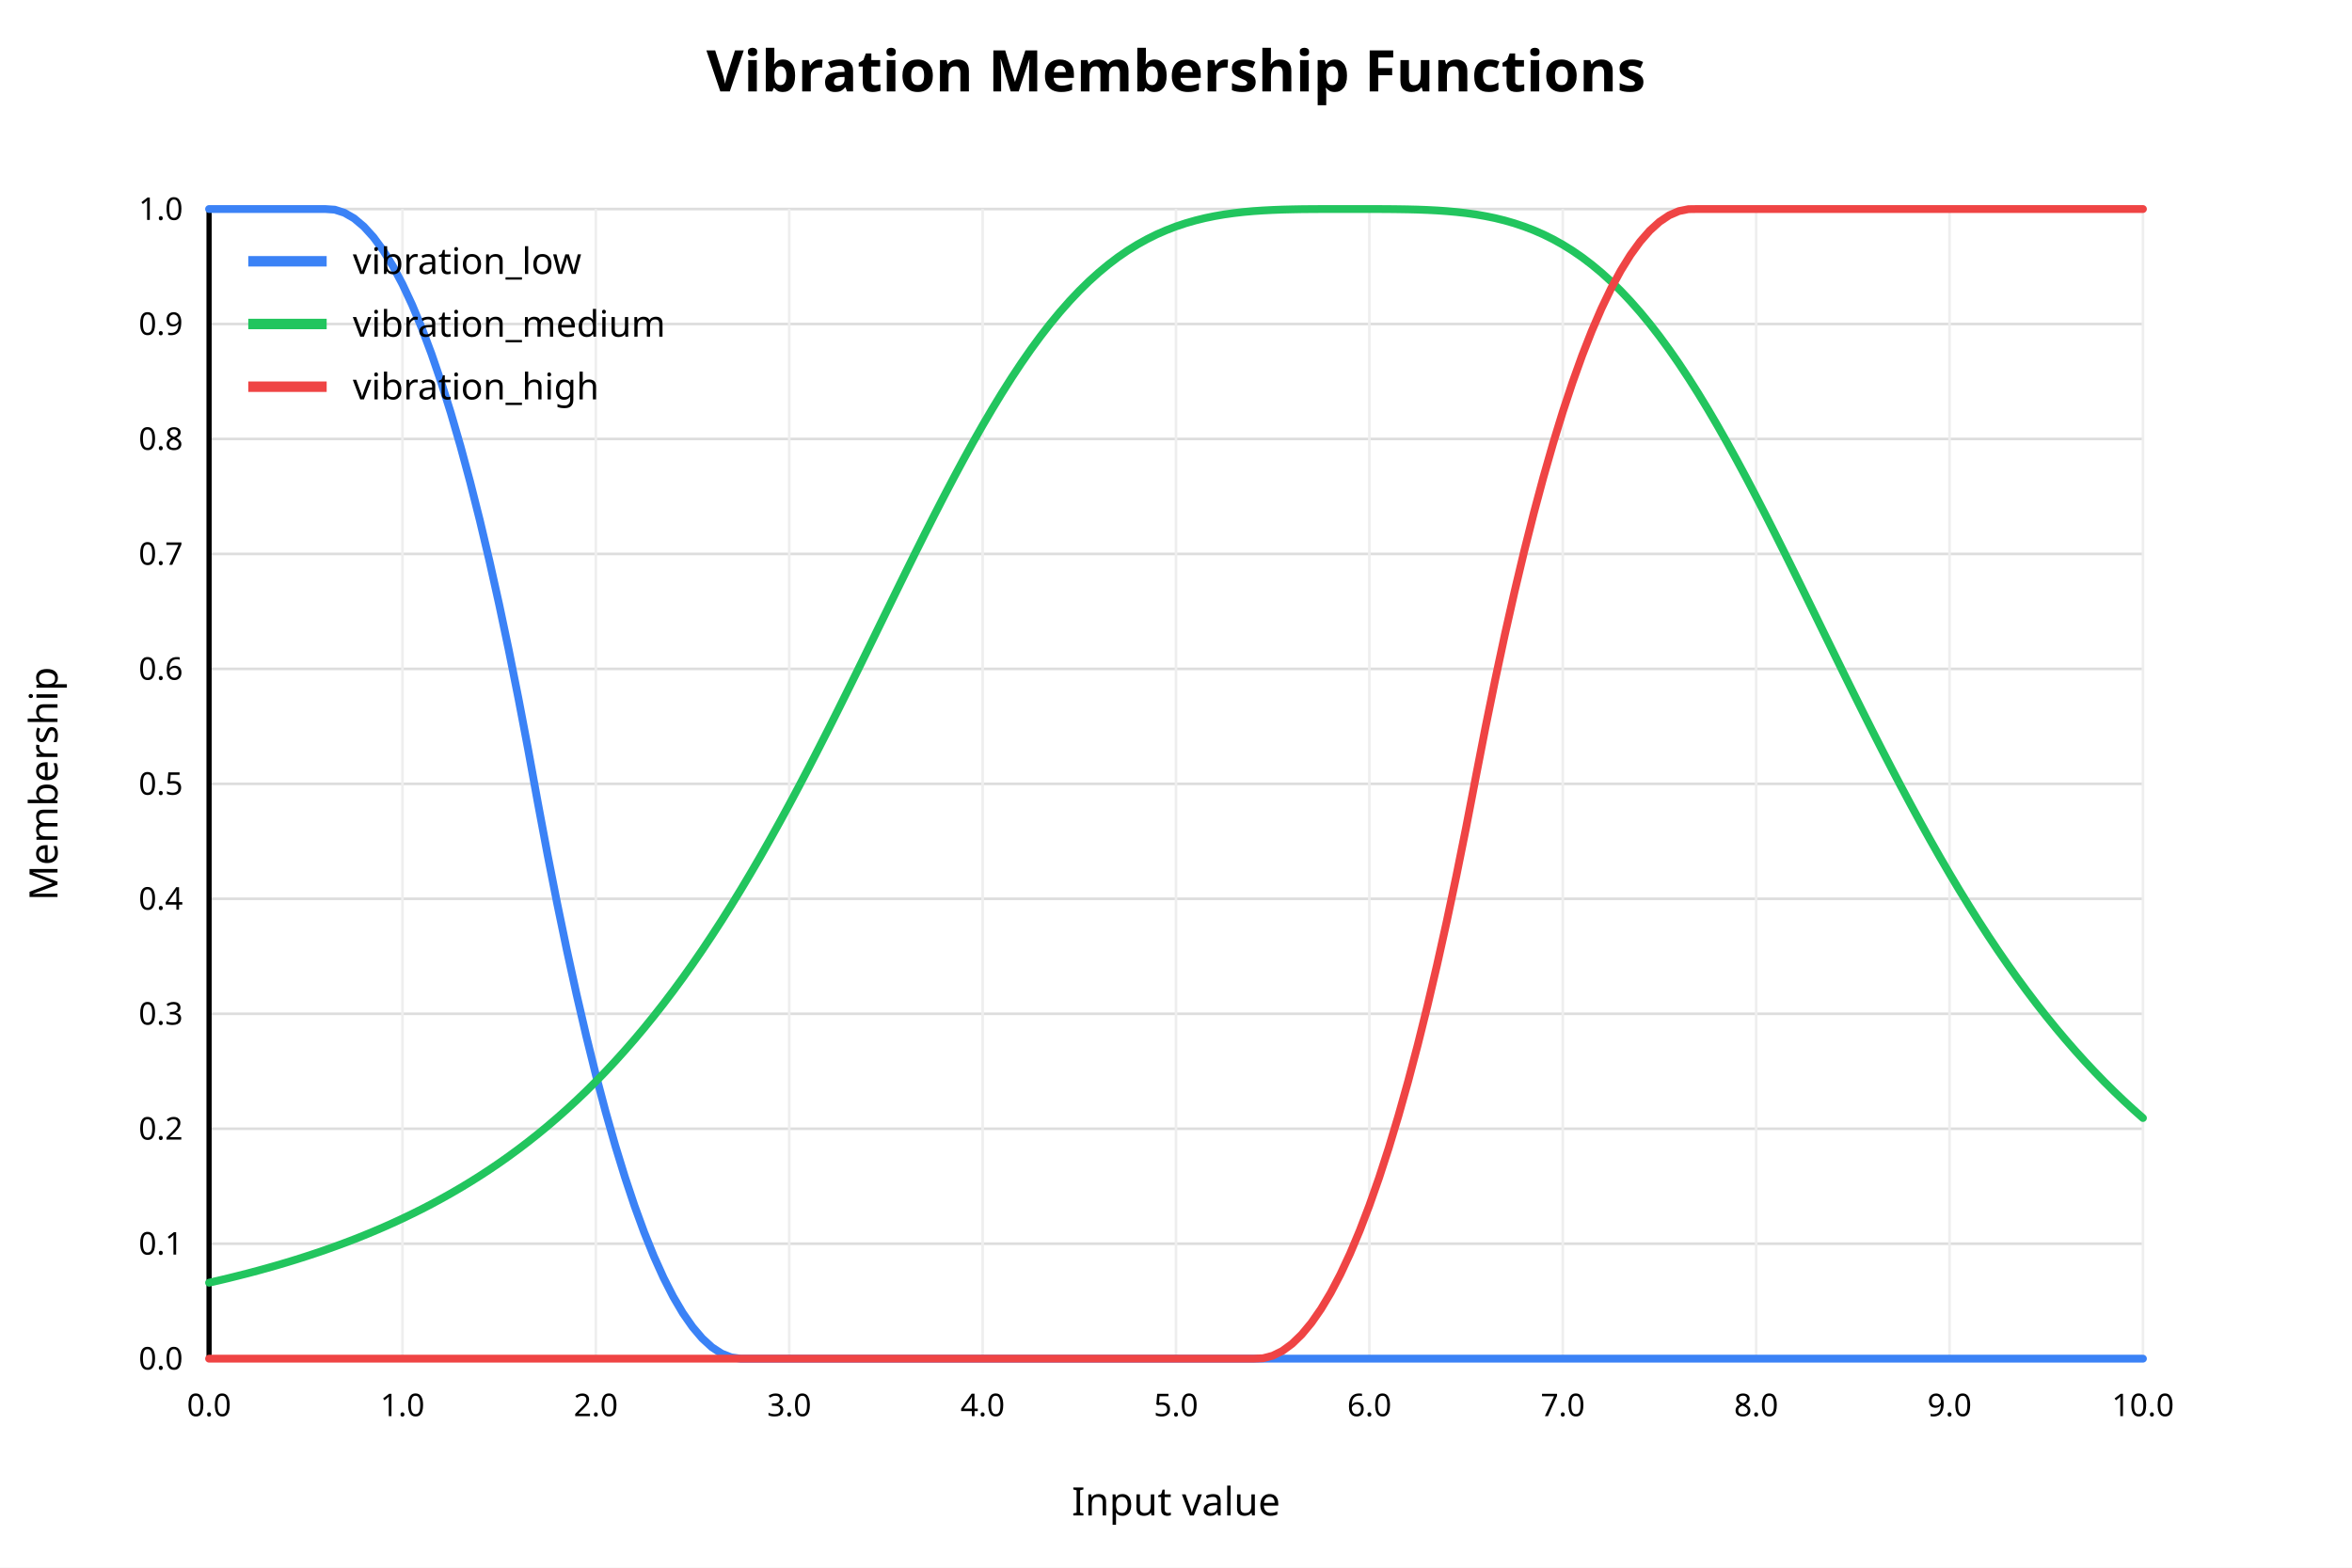
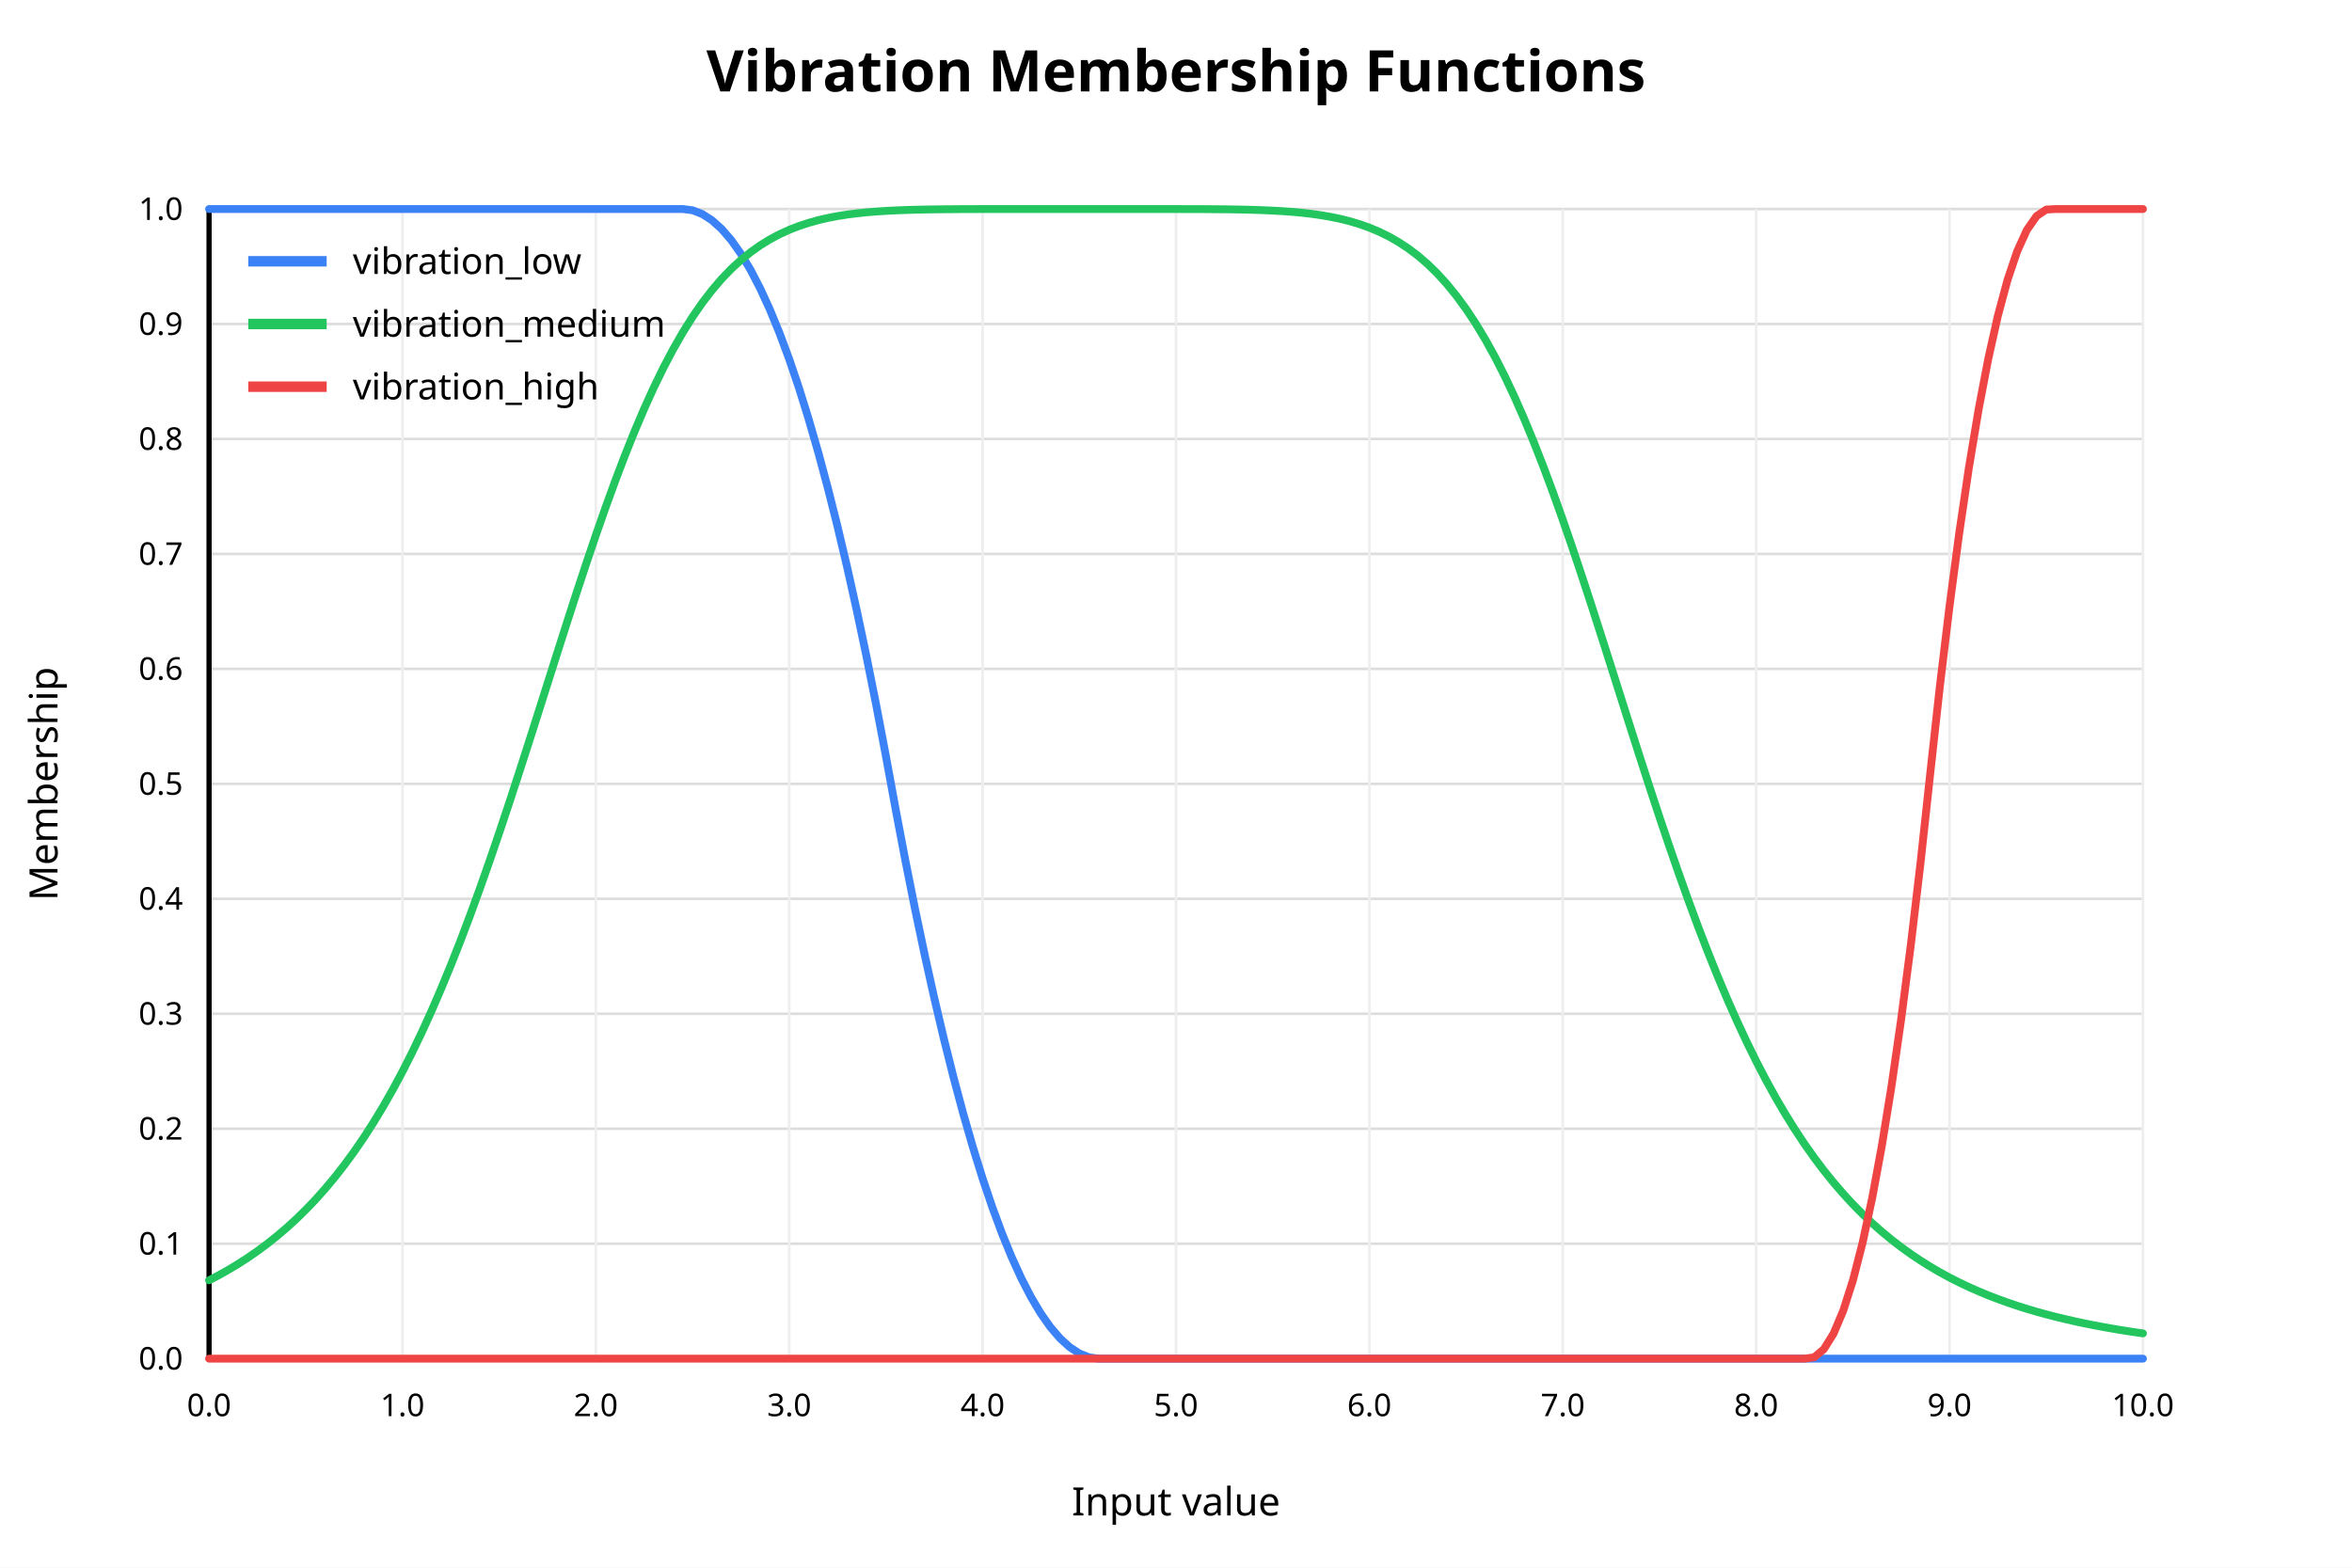
<svg xmlns="http://www.w3.org/2000/svg" width="900" height="600" viewBox="0 0 900 600">
  <rect x="0" y="0" width="900" height="600" fill="white" />
  <text x="450" y="35" text-anchor="middle" font-family="sans-serif" font-size="22" font-weight="bold" fill="black">Vibration Membership Functions</text>
  <line x1="80" y1="520.00" x2="820" y2="520.00" stroke="#dddddd" stroke-width="1" />
  <text x="70" y="520.00" text-anchor="end" dominant-baseline="middle" font-family="sans-serif" font-size="12" fill="black">0.0</text>
  <line x1="80" y1="476.00" x2="820" y2="476.00" stroke="#dddddd" stroke-width="1" />
  <text x="70" y="476.00" text-anchor="end" dominant-baseline="middle" font-family="sans-serif" font-size="12" fill="black">0.1</text>
  <line x1="80" y1="432.00" x2="820" y2="432.00" stroke="#dddddd" stroke-width="1" />
  <text x="70" y="432.00" text-anchor="end" dominant-baseline="middle" font-family="sans-serif" font-size="12" fill="black">0.2</text>
  <line x1="80" y1="388.00" x2="820" y2="388.00" stroke="#dddddd" stroke-width="1" />
  <text x="70" y="388.00" text-anchor="end" dominant-baseline="middle" font-family="sans-serif" font-size="12" fill="black">0.3</text>
  <line x1="80" y1="344.00" x2="820" y2="344.00" stroke="#dddddd" stroke-width="1" />
  <text x="70" y="344.00" text-anchor="end" dominant-baseline="middle" font-family="sans-serif" font-size="12" fill="black">0.4</text>
  <line x1="80" y1="300.00" x2="820" y2="300.00" stroke="#dddddd" stroke-width="1" />
  <text x="70" y="300.00" text-anchor="end" dominant-baseline="middle" font-family="sans-serif" font-size="12" fill="black">0.5</text>
  <line x1="80" y1="256.00" x2="820" y2="256.00" stroke="#dddddd" stroke-width="1" />
  <text x="70" y="256.00" text-anchor="end" dominant-baseline="middle" font-family="sans-serif" font-size="12" fill="black">0.6</text>
  <line x1="80" y1="212.00" x2="820" y2="212.00" stroke="#dddddd" stroke-width="1" />
  <text x="70" y="212.00" text-anchor="end" dominant-baseline="middle" font-family="sans-serif" font-size="12" fill="black">0.7</text>
  <line x1="80" y1="168.00" x2="820" y2="168.00" stroke="#dddddd" stroke-width="1" />
  <text x="70" y="168.00" text-anchor="end" dominant-baseline="middle" font-family="sans-serif" font-size="12" fill="black">0.8</text>
  <line x1="80" y1="124.00" x2="820" y2="124.00" stroke="#dddddd" stroke-width="1" />
  <text x="70" y="124.00" text-anchor="end" dominant-baseline="middle" font-family="sans-serif" font-size="12" fill="black">0.9</text>
  <line x1="80" y1="80.00" x2="820" y2="80.00" stroke="#dddddd" stroke-width="1" />
  <text x="70" y="80.00" text-anchor="end" dominant-baseline="middle" font-family="sans-serif" font-size="12" fill="black">1.0</text>
  <line x1="80.00" y1="80" x2="80.00" y2="520" stroke="#eeeeee" stroke-width="1" />
  <text x="80.00" y="542" text-anchor="middle" font-family="sans-serif" font-size="12" fill="black">0.0</text>
  <line x1="154.00" y1="80" x2="154.00" y2="520" stroke="#eeeeee" stroke-width="1" />
  <text x="154.00" y="542" text-anchor="middle" font-family="sans-serif" font-size="12" fill="black">1.0</text>
  <line x1="228.00" y1="80" x2="228.00" y2="520" stroke="#eeeeee" stroke-width="1" />
  <text x="228.00" y="542" text-anchor="middle" font-family="sans-serif" font-size="12" fill="black">2.0</text>
  <line x1="302.00" y1="80" x2="302.00" y2="520" stroke="#eeeeee" stroke-width="1" />
  <text x="302.00" y="542" text-anchor="middle" font-family="sans-serif" font-size="12" fill="black">3.0</text>
  <line x1="376.00" y1="80" x2="376.00" y2="520" stroke="#eeeeee" stroke-width="1" />
  <text x="376.00" y="542" text-anchor="middle" font-family="sans-serif" font-size="12" fill="black">4.0</text>
  <line x1="450.00" y1="80" x2="450.00" y2="520" stroke="#eeeeee" stroke-width="1" />
  <text x="450.00" y="542" text-anchor="middle" font-family="sans-serif" font-size="12" fill="black">5.0</text>
  <line x1="524.00" y1="80" x2="524.00" y2="520" stroke="#eeeeee" stroke-width="1" />
  <text x="524.00" y="542" text-anchor="middle" font-family="sans-serif" font-size="12" fill="black">6.0</text>
  <line x1="598.00" y1="80" x2="598.00" y2="520" stroke="#eeeeee" stroke-width="1" />
  <text x="598.00" y="542" text-anchor="middle" font-family="sans-serif" font-size="12" fill="black">7.0</text>
  <line x1="672.00" y1="80" x2="672.00" y2="520" stroke="#eeeeee" stroke-width="1" />
  <text x="672.00" y="542" text-anchor="middle" font-family="sans-serif" font-size="12" fill="black">8.0</text>
  <line x1="746.00" y1="80" x2="746.00" y2="520" stroke="#eeeeee" stroke-width="1" />
  <text x="746.00" y="542" text-anchor="middle" font-family="sans-serif" font-size="12" fill="black">9.0</text>
  <line x1="820.00" y1="80" x2="820.00" y2="520" stroke="#eeeeee" stroke-width="1" />
  <text x="820.00" y="542" text-anchor="middle" font-family="sans-serif" font-size="12" fill="black">10.0</text>
  <line x1="80" y1="520" x2="820" y2="520" stroke="black" stroke-width="2" />
  <line x1="80" y1="80" x2="80" y2="520" stroke="black" stroke-width="2" />
  <text x="450" y="580" text-anchor="middle" font-family="sans-serif" font-size="15" fill="black">Input value</text>
  <text x="22" y="300" text-anchor="middle" font-family="sans-serif" font-size="15" fill="black" transform="rotate(-90 22 300)">Membership</text>
-   <polyline fill="none" stroke="#3b82f6" stroke-width="3" stroke-linejoin="round" stroke-linecap="round" points="80.00,80.00 83.70,80.00 87.40,80.00 91.10,80.00 94.80,80.00 98.50,80.00 102.20,80.00 105.90,80.00 109.60,80.00 113.30,80.00 117.00,80.00 120.70,80.00 124.40,80.00 128.10,80.25 131.80,81.44 135.50,83.58 139.20,86.69 142.90,90.76 146.60,95.79 150.30,101.79 154.00,108.75 157.70,116.67 161.40,125.56 165.10,135.41 168.80,146.22 172.50,158.00 176.20,170.74 179.90,184.44 183.60,199.11 187.30,214.74 191.00,231.33 194.70,248.88 198.40,267.40 202.10,286.88 205.80,307.21 209.50,326.97 213.20,345.77 216.90,363.61 220.60,380.49 224.30,396.40 228.00,411.35 231.70,425.34 235.40,438.36 239.10,450.42 242.80,461.51 246.50,471.65 250.20,480.82 253.90,489.02 257.60,496.27 261.30,502.55 265.00,507.86 268.70,512.22 272.40,515.61 276.10,518.03 279.80,519.50 283.50,520.00 287.20,520.00 290.90,520.00 294.60,520.00 298.30,520.00 302.00,520.00 305.70,520.00 309.40,520.00 313.10,520.00 316.80,520.00 320.50,520.00 324.20,520.00 327.90,520.00 331.60,520.00 335.30,520.00 339.00,520.00 342.70,520.00 346.40,520.00 350.10,520.00 353.80,520.00 357.50,520.00 361.20,520.00 364.90,520.00 368.60,520.00 372.30,520.00 376.00,520.00 379.70,520.00 383.40,520.00 387.10,520.00 390.80,520.00 394.50,520.00 398.20,520.00 401.90,520.00 405.60,520.00 409.30,520.00 413.00,520.00 416.70,520.00 420.40,520.00 424.10,520.00 427.80,520.00 431.50,520.00 435.20,520.00 438.90,520.00 442.60,520.00 446.30,520.00 450.00,520.00 453.70,520.00 457.40,520.00 461.10,520.00 464.80,520.00 468.50,520.00 472.20,520.00 475.90,520.00 479.60,520.00 483.30,520.00 487.00,520.00 490.70,520.00 494.40,520.00 498.10,520.00 501.80,520.00 505.50,520.00 509.20,520.00 512.90,520.00 516.60,520.00 520.30,520.00 524.00,520.00 527.70,520.00 531.40,520.00 535.10,520.00 538.80,520.00 542.50,520.00 546.20,520.00 549.90,520.00 553.60,520.00 557.30,520.00 561.00,520.00 564.70,520.00 568.40,520.00 572.10,520.00 575.80,520.00 579.50,520.00 583.20,520.00 586.90,520.00 590.60,520.00 594.30,520.00 598.00,520.00 601.70,520.00 605.40,520.00 609.10,520.00 612.80,520.00 616.50,520.00 620.20,520.00 623.90,520.00 627.60,520.00 631.30,520.00 635.00,520.00 638.70,520.00 642.40,520.00 646.10,520.00 649.80,520.00 653.50,520.00 657.20,520.00 660.90,520.00 664.60,520.00 668.30,520.00 672.00,520.00 675.70,520.00 679.40,520.00 683.10,520.00 686.80,520.00 690.50,520.00 694.20,520.00 697.90,520.00 701.60,520.00 705.30,520.00 709.00,520.00 712.70,520.00 716.40,520.00 720.10,520.00 723.80,520.00 727.50,520.00 731.20,520.00 734.90,520.00 738.60,520.00 742.30,520.00 746.00,520.00 749.70,520.00 753.40,520.00 757.10,520.00 760.80,520.00 764.50,520.00 768.20,520.00 771.90,520.00 775.60,520.00 779.30,520.00 783.00,520.00 786.70,520.00 790.40,520.00 794.10,520.00 797.80,520.00 801.50,520.00 805.20,520.00 808.90,520.00 812.60,520.00 816.30,520.00 820.00,520.00" />
+   <polyline fill="none" stroke="#3b82f6" stroke-width="3" stroke-linejoin="round" stroke-linecap="round" points="80.00,80.00 83.70,80.00 87.40,80.00 91.10,80.00 94.80,80.00 98.50,80.00 102.20,80.00 105.90,80.00 109.60,80.00 113.30,80.00 117.00,80.00 120.70,80.00 124.40,80.00 128.10,80.00 131.80,80.00 135.50,80.00 139.20,80.00 142.90,80.00 146.60,80.00 150.30,80.00 154.00,80.00 157.70,80.00 161.40,80.00 165.10,80.00 168.80,80.00 172.50,80.00 176.20,80.00 179.90,80.00 183.60,80.00 187.30,80.00 191.00,80.00 194.70,80.00 198.40,80.00 202.10,80.00 205.80,80.00 209.50,80.00 213.20,80.00 216.90,80.00 220.60,80.00 224.30,80.00 228.00,80.00 231.70,80.00 235.40,80.00 239.10,80.00 242.80,80.00 246.50,80.00 250.20,80.00 253.90,80.00 257.60,80.00 261.30,80.00 265.00,80.48 268.70,81.91 272.40,84.29 276.10,87.61 279.80,91.89 283.50,97.12 287.20,103.29 290.90,110.42 294.60,118.49 298.30,127.51 302.00,137.48 305.70,148.41 309.40,160.28 313.10,173.10 316.80,186.87 320.50,201.58 324.20,217.25 327.90,233.87 331.60,251.44 335.30,269.95 339.00,289.42 342.70,309.62 346.40,329.13 350.10,347.69 353.80,365.30 357.50,381.96 361.20,397.68 364.90,412.44 368.60,426.26 372.30,439.12 376.00,451.04 379.70,462.01 383.40,472.03 387.10,481.09 390.80,489.21 394.50,496.38 398.20,502.61 401.90,507.88 405.60,512.20 409.30,515.57 413.00,518.00 416.70,519.47 420.40,520.00 424.10,520.00 427.80,520.00 431.50,520.00 435.20,520.00 438.90,520.00 442.60,520.00 446.30,520.00 450.00,520.00 453.70,520.00 457.40,520.00 461.10,520.00 464.80,520.00 468.50,520.00 472.20,520.00 475.90,520.00 479.60,520.00 483.30,520.00 487.00,520.00 490.70,520.00 494.40,520.00 498.10,520.00 501.80,520.00 505.50,520.00 509.20,520.00 512.90,520.00 516.60,520.00 520.30,520.00 524.00,520.00 527.70,520.00 531.40,520.00 535.10,520.00 538.80,520.00 542.50,520.00 546.20,520.00 549.90,520.00 553.60,520.00 557.30,520.00 561.00,520.00 564.70,520.00 568.40,520.00 572.10,520.00 575.80,520.00 579.50,520.00 583.20,520.00 586.90,520.00 590.60,520.00 594.30,520.00 598.00,520.00 601.70,520.00 605.40,520.00 609.10,520.00 612.80,520.00 616.50,520.00 620.20,520.00 623.90,520.00 627.60,520.00 631.30,520.00 635.00,520.00 638.70,520.00 642.40,520.00 646.10,520.00 649.80,520.00 653.50,520.00 657.20,520.00 660.90,520.00 664.60,520.00 668.30,520.00 672.00,520.00 675.70,520.00 679.40,520.00 683.10,520.00 686.80,520.00 690.50,520.00 694.20,520.00 697.90,520.00 701.60,520.00 705.30,520.00 709.00,520.00 712.70,520.00 716.40,520.00 720.10,520.00 723.80,520.00 727.50,520.00 731.20,520.00 734.90,520.00 738.60,520.00 742.30,520.00 746.00,520.00 749.70,520.00 753.40,520.00 757.10,520.00 760.80,520.00 764.50,520.00 768.20,520.00 771.90,520.00 775.60,520.00 779.30,520.00 783.00,520.00 786.70,520.00 790.40,520.00 794.10,520.00 797.80,520.00 801.50,520.00 805.20,520.00 808.90,520.00 812.60,520.00 816.30,520.00 820.00,520.00" />
  <line x1="95" y1="100" x2="125" y2="100" stroke="#3b82f6" stroke-width="4" />
  <text x="135" y="100" dominant-baseline="middle" font-family="sans-serif" font-size="14" fill="black">vibration_low</text>
-   <polyline fill="none" stroke="#22c55e" stroke-width="3" stroke-linejoin="round" stroke-linecap="round" points="80.00,490.93 83.70,490.08 87.40,489.20 91.10,488.28 94.80,487.34 98.50,486.36 102.20,485.34 105.90,484.29 109.60,483.20 113.30,482.07 117.00,480.89 120.70,479.67 124.40,478.41 128.10,477.09 131.80,475.73 135.50,474.32 139.20,472.85 142.90,471.32 146.60,469.74 150.30,468.09 154.00,466.38 157.70,464.60 161.40,462.76 165.10,460.84 168.80,458.84 172.50,456.77 176.20,454.62 179.90,452.38 183.60,450.06 187.30,447.64 191.00,445.13 194.70,442.52 198.40,439.80 202.10,436.98 205.80,434.05 209.50,431.01 213.20,427.84 216.90,424.56 220.60,421.15 224.30,417.61 228.00,413.93 231.70,410.12 235.40,406.16 239.10,402.06 242.80,397.81 246.50,393.41 250.20,388.85 253.90,384.13 257.60,379.25 261.30,374.21 265.00,369.00 268.70,363.63 272.40,358.08 276.10,352.38 279.80,346.50 283.50,340.46 287.20,334.26 290.90,327.91 294.60,321.39 298.30,314.73 302.00,307.93 305.70,300.99 309.40,293.93 313.10,286.75 316.80,279.48 320.50,272.11 324.20,264.66 327.90,257.16 331.60,249.61 335.30,242.04 339.00,234.46 342.70,226.90 346.40,219.36 350.10,211.88 353.80,204.48 357.50,197.17 361.20,189.98 364.90,182.93 368.60,176.03 372.30,169.31 376.00,162.79 379.70,156.49 383.40,150.41 387.10,144.57 390.80,138.99 394.50,133.67 398.20,128.63 401.90,123.86 405.60,119.39 409.30,115.19 413.00,111.28 416.70,107.66 420.40,104.32 424.10,101.25 427.80,98.44 431.50,95.90 435.20,93.60 438.90,91.55 442.60,89.71 446.30,88.10 450.00,86.67 453.70,85.44 457.40,84.38 461.10,83.47 464.80,82.71 468.50,82.07 472.20,81.55 475.90,81.13 479.60,80.80 483.30,80.55 487.00,80.36 490.70,80.22 494.40,80.13 498.10,80.06 501.80,80.03 505.50,80.01 509.20,80.00 512.90,80.00 516.60,80.00 520.30,80.00 524.00,80.00 527.70,80.01 531.40,80.03 535.10,80.07 538.80,80.13 542.50,80.22 546.20,80.36 549.90,80.55 553.60,80.81 557.30,81.14 561.00,81.56 564.70,82.08 568.40,82.72 572.10,83.48 575.80,84.39 579.50,85.46 583.20,86.70 586.90,88.12 590.60,89.74 594.30,91.58 598.00,93.64 601.70,95.94 605.40,98.49 609.10,101.30 612.80,104.37 616.50,107.72 620.20,111.35 623.90,115.26 627.60,119.46 631.30,123.94 635.00,128.71 638.70,133.76 642.40,139.08 646.10,144.67 649.80,150.51 653.50,156.59 657.20,162.90 660.90,169.43 664.60,176.15 668.30,183.04 672.00,190.10 675.70,197.29 679.40,204.60 683.10,212.01 686.80,219.49 690.50,227.02 694.20,234.59 697.90,242.17 701.60,249.74 705.30,257.29 709.00,264.79 712.70,272.23 716.40,279.60 720.10,286.88 723.80,294.05 727.50,301.11 731.20,308.04 734.90,314.84 738.60,321.50 742.30,328.01 746.00,334.37 749.70,340.57 753.40,346.60 757.10,352.47 760.80,358.18 764.50,363.72 768.20,369.09 771.90,374.29 775.60,379.33 779.30,384.21 783.00,388.93 786.70,393.48 790.40,397.88 794.10,402.13 797.80,406.23 801.50,410.18 805.20,414.00 808.90,417.67 812.60,421.21 816.30,424.62 820.00,427.90" />
+   <polyline fill="none" stroke="#22c55e" stroke-width="3" stroke-linejoin="round" stroke-linecap="round" points="80.00,490.01 83.70,488.07 87.40,485.99 91.10,483.77 94.80,481.38 98.50,478.82 102.20,476.08 105.90,473.14 109.60,469.99 113.30,466.62 117.00,463.00 120.70,459.14 124.40,454.99 128.10,450.57 131.80,445.83 135.50,440.78 139.20,435.39 142.90,429.64 146.60,423.52 150.30,417.03 154.00,410.13 157.70,402.83 161.40,395.11 165.10,386.98 168.80,378.42 172.50,369.45 176.20,360.07 179.90,350.29 183.60,340.14 187.30,329.64 191.00,318.83 194.70,307.74 198.40,296.42 202.10,284.92 205.80,273.31 209.50,261.64 213.20,249.99 216.90,238.41 220.60,226.98 224.30,215.78 228.00,204.85 231.70,194.28 235.40,184.10 239.10,174.37 242.80,165.14 246.50,156.43 250.20,148.27 253.90,140.67 257.60,133.65 261.30,127.19 265.00,121.29 268.70,115.94 272.40,111.12 276.10,106.79 279.80,102.94 283.50,99.53 287.20,96.53 290.90,93.90 294.60,91.62 298.30,89.65 302.00,87.96 305.70,86.52 309.40,85.30 313.10,84.27 316.80,83.41 320.50,82.70 324.20,82.12 327.90,81.65 331.60,81.26 335.30,80.96 339.00,80.72 342.70,80.53 346.40,80.38 350.10,80.27 353.80,80.19 357.50,80.13 361.20,80.09 364.90,80.06 368.60,80.03 372.30,80.02 376.00,80.01 379.70,80.01 383.40,80.00 387.10,80.00 390.80,80.00 394.50,80.00 398.20,80.00 401.90,80.00 405.60,80.00 409.30,80.00 413.00,80.00 416.70,80.00 420.40,80.00 424.10,80.00 427.80,80.00 431.50,80.00 435.20,80.00 438.90,80.00 442.60,80.00 446.30,80.00 450.00,80.01 453.70,80.02 457.40,80.03 461.10,80.04 464.80,80.07 468.50,80.10 472.20,80.15 475.90,80.22 479.60,80.32 483.30,80.44 487.00,80.61 490.70,80.82 494.40,81.08 498.10,81.42 501.80,81.84 505.50,82.37 509.20,83.00 512.90,83.77 516.60,84.70 520.30,85.81 524.00,87.13 527.70,88.68 531.40,90.49 535.10,92.60 538.80,95.03 542.50,97.81 546.20,100.99 549.90,104.60 553.60,108.66 557.30,113.20 561.00,118.26 564.70,123.85 568.40,129.99 572.10,136.70 575.80,143.98 579.50,151.83 583.20,160.24 586.90,169.18 590.60,178.64 594.30,188.57 598.00,198.93 601.70,209.67 605.40,220.73 609.10,232.04 612.80,243.55 616.50,255.16 620.20,266.83 623.90,278.49 627.60,290.05 631.30,301.48 635.00,312.70 638.70,323.67 642.40,334.35 646.10,344.70 649.80,354.69 653.50,364.29 657.20,373.49 660.90,382.28 664.60,390.65 668.30,398.60 672.00,406.13 675.70,413.25 679.40,419.96 683.10,426.29 686.80,432.24 690.50,437.83 694.20,443.07 697.90,447.98 701.60,452.57 705.30,456.87 709.00,460.89 712.70,464.64 716.40,468.15 720.10,471.42 723.80,474.47 727.50,477.32 731.20,479.98 734.90,482.46 738.60,484.78 742.30,486.94 746.00,488.95 749.70,490.83 753.40,492.59 757.10,494.22 760.80,495.76 764.50,497.18 768.20,498.52 771.90,499.77 775.60,500.94 779.30,502.03 783.00,503.05 786.70,504.01 790.40,504.90 794.10,505.74 797.80,506.53 801.50,507.27 805.20,507.96 808.90,508.61 812.60,509.22 816.30,509.79 820.00,510.33" />
  <line x1="95" y1="124" x2="125" y2="124" stroke="#22c55e" stroke-width="4" />
  <text x="135" y="124" dominant-baseline="middle" font-family="sans-serif" font-size="14" fill="black">vibration_medium</text>
-   <polyline fill="none" stroke="#ef4444" stroke-width="3" stroke-linejoin="round" stroke-linecap="round" points="80.00,520.00 83.70,520.00 87.40,520.00 91.10,520.00 94.80,520.00 98.50,520.00 102.20,520.00 105.90,520.00 109.60,520.00 113.30,520.00 117.00,520.00 120.70,520.00 124.40,520.00 128.10,520.00 131.80,520.00 135.50,520.00 139.20,520.00 142.90,520.00 146.60,520.00 150.30,520.00 154.00,520.00 157.70,520.00 161.40,520.00 165.10,520.00 168.80,520.00 172.50,520.00 176.20,520.00 179.90,520.00 183.60,520.00 187.30,520.00 191.00,520.00 194.70,520.00 198.40,520.00 202.10,520.00 205.80,520.00 209.50,520.00 213.20,520.00 216.90,520.00 220.60,520.00 224.30,520.00 228.00,520.00 231.70,520.00 235.40,520.00 239.10,520.00 242.80,520.00 246.50,520.00 250.20,520.00 253.90,520.00 257.60,520.00 261.30,520.00 265.00,520.00 268.70,520.00 272.40,520.00 276.10,520.00 279.80,520.00 283.50,520.00 287.20,520.00 290.90,520.00 294.60,520.00 298.30,520.00 302.00,520.00 305.70,520.00 309.40,520.00 313.10,520.00 316.80,520.00 320.50,520.00 324.20,520.00 327.90,520.00 331.60,520.00 335.30,520.00 339.00,520.00 342.70,520.00 346.40,520.00 350.10,520.00 353.80,520.00 357.50,520.00 361.20,520.00 364.90,520.00 368.60,520.00 372.30,520.00 376.00,520.00 379.70,520.00 383.40,520.00 387.10,520.00 390.80,520.00 394.50,520.00 398.20,520.00 401.90,520.00 405.60,520.00 409.30,520.00 413.00,520.00 416.70,520.00 420.40,520.00 424.10,520.00 427.80,520.00 431.50,520.00 435.20,520.00 438.90,520.00 442.60,520.00 446.30,520.00 450.00,520.00 453.70,520.00 457.40,520.00 461.10,520.00 464.80,520.00 468.50,520.00 472.20,520.00 475.90,520.00 479.60,520.00 483.30,519.84 487.00,518.87 490.70,517.04 494.40,514.33 498.10,510.75 501.80,506.30 505.50,500.98 509.20,494.80 512.90,487.74 516.60,479.81 520.30,471.01 524.00,461.33 527.70,450.79 531.40,439.38 535.10,427.10 538.80,413.95 542.50,399.92 546.20,385.03 549.90,369.26 553.60,352.63 557.30,335.12 561.00,316.75 564.70,297.51 568.40,278.49 572.10,260.34 575.80,243.05 579.50,226.64 583.20,211.10 586.90,196.42 590.60,182.62 594.30,169.69 598.00,157.63 601.70,146.44 605.40,136.12 609.10,126.67 612.80,118.09 616.50,110.38 620.20,103.55 623.90,97.58 627.60,92.48 631.30,88.25 635.00,84.90 638.70,82.41 642.40,80.80 646.10,80.05 649.80,80.00 653.50,80.00 657.20,80.00 660.90,80.00 664.60,80.00 668.30,80.00 672.00,80.00 675.70,80.00 679.40,80.00 683.10,80.00 686.80,80.00 690.50,80.00 694.20,80.00 697.90,80.00 701.60,80.00 705.30,80.00 709.00,80.00 712.70,80.00 716.40,80.00 720.10,80.00 723.80,80.00 727.50,80.00 731.20,80.00 734.90,80.00 738.60,80.00 742.30,80.00 746.00,80.00 749.70,80.00 753.40,80.00 757.10,80.00 760.80,80.00 764.50,80.00 768.20,80.00 771.90,80.00 775.60,80.00 779.30,80.00 783.00,80.00 786.70,80.00 790.40,80.00 794.10,80.00 797.80,80.00 801.50,80.00 805.20,80.00 808.90,80.00 812.60,80.00 816.30,80.00 820.00,80.00" />
+   <polyline fill="none" stroke="#ef4444" stroke-width="3" stroke-linejoin="round" stroke-linecap="round" points="80.00,520.00 83.70,520.00 87.40,520.00 91.10,520.00 94.80,520.00 98.50,520.00 102.20,520.00 105.90,520.00 109.60,520.00 113.30,520.00 117.00,520.00 120.70,520.00 124.40,520.00 128.10,520.00 131.80,520.00 135.50,520.00 139.20,520.00 142.90,520.00 146.60,520.00 150.30,520.00 154.00,520.00 157.70,520.00 161.40,520.00 165.10,520.00 168.80,520.00 172.50,520.00 176.20,520.00 179.90,520.00 183.60,520.00 187.30,520.00 191.00,520.00 194.70,520.00 198.40,520.00 202.10,520.00 205.80,520.00 209.50,520.00 213.20,520.00 216.90,520.00 220.60,520.00 224.30,520.00 228.00,520.00 231.70,520.00 235.40,520.00 239.10,520.00 242.80,520.00 246.50,520.00 250.20,520.00 253.90,520.00 257.60,520.00 261.30,520.00 265.00,520.00 268.70,520.00 272.40,520.00 276.10,520.00 279.80,520.00 283.50,520.00 287.20,520.00 290.90,520.00 294.60,520.00 298.30,520.00 302.00,520.00 305.70,520.00 309.40,520.00 313.10,520.00 316.80,520.00 320.50,520.00 324.20,520.00 327.90,520.00 331.60,520.00 335.30,520.00 339.00,520.00 342.70,520.00 346.40,520.00 350.10,520.00 353.80,520.00 357.50,520.00 361.20,520.00 364.90,520.00 368.60,520.00 372.30,520.00 376.00,520.00 379.70,520.00 383.40,520.00 387.10,520.00 390.80,520.00 394.50,520.00 398.20,520.00 401.90,520.00 405.60,520.00 409.30,520.00 413.00,520.00 416.70,520.00 420.40,520.00 424.10,520.00 427.80,520.00 431.50,520.00 435.20,520.00 438.90,520.00 442.60,520.00 446.30,520.00 450.00,520.00 453.70,520.00 457.40,520.00 461.10,520.00 464.80,520.00 468.50,520.00 472.20,520.00 475.90,520.00 479.60,520.00 483.30,520.00 487.00,520.00 490.70,520.00 494.40,520.00 498.10,520.00 501.80,520.00 505.50,520.00 509.20,520.00 512.90,520.00 516.60,520.00 520.30,520.00 524.00,520.00 527.70,520.00 531.40,520.00 535.10,520.00 538.80,520.00 542.50,520.00 546.20,520.00 549.90,520.00 553.60,520.00 557.30,520.00 561.00,520.00 564.70,520.00 568.40,520.00 572.10,520.00 575.80,520.00 579.50,520.00 583.20,520.00 586.90,520.00 590.60,520.00 594.30,520.00 598.00,520.00 601.70,520.00 605.40,520.00 609.10,520.00 612.80,520.00 616.50,520.00 620.20,520.00 623.90,520.00 627.60,520.00 631.30,520.00 635.00,520.00 638.70,520.00 642.40,520.00 646.10,520.00 649.80,520.00 653.50,520.00 657.20,520.00 660.90,520.00 664.60,520.00 668.30,520.00 672.00,520.00 675.70,520.00 679.40,520.00 683.10,520.00 686.80,520.00 690.50,520.00 694.20,519.48 697.90,516.37 701.60,510.44 705.30,501.69 709.00,490.12 712.70,475.73 716.40,458.52 720.10,438.49 723.80,415.65 727.50,389.98 731.20,361.50 734.90,330.20 738.60,296.11 742.30,262.62 746.00,231.94 749.70,204.08 753.40,179.04 757.10,156.82 760.80,137.42 764.50,120.84 768.20,107.08 771.90,96.13 775.60,88.00 779.30,82.70 783.00,80.21 786.70,80.00 790.40,80.00 794.10,80.00 797.80,80.00 801.50,80.00 805.20,80.00 808.90,80.00 812.60,80.00 816.30,80.00 820.00,80.00" />
  <line x1="95" y1="148" x2="125" y2="148" stroke="#ef4444" stroke-width="4" />
  <text x="135" y="148" dominant-baseline="middle" font-family="sans-serif" font-size="14" fill="black">vibration_high</text>
</svg>
